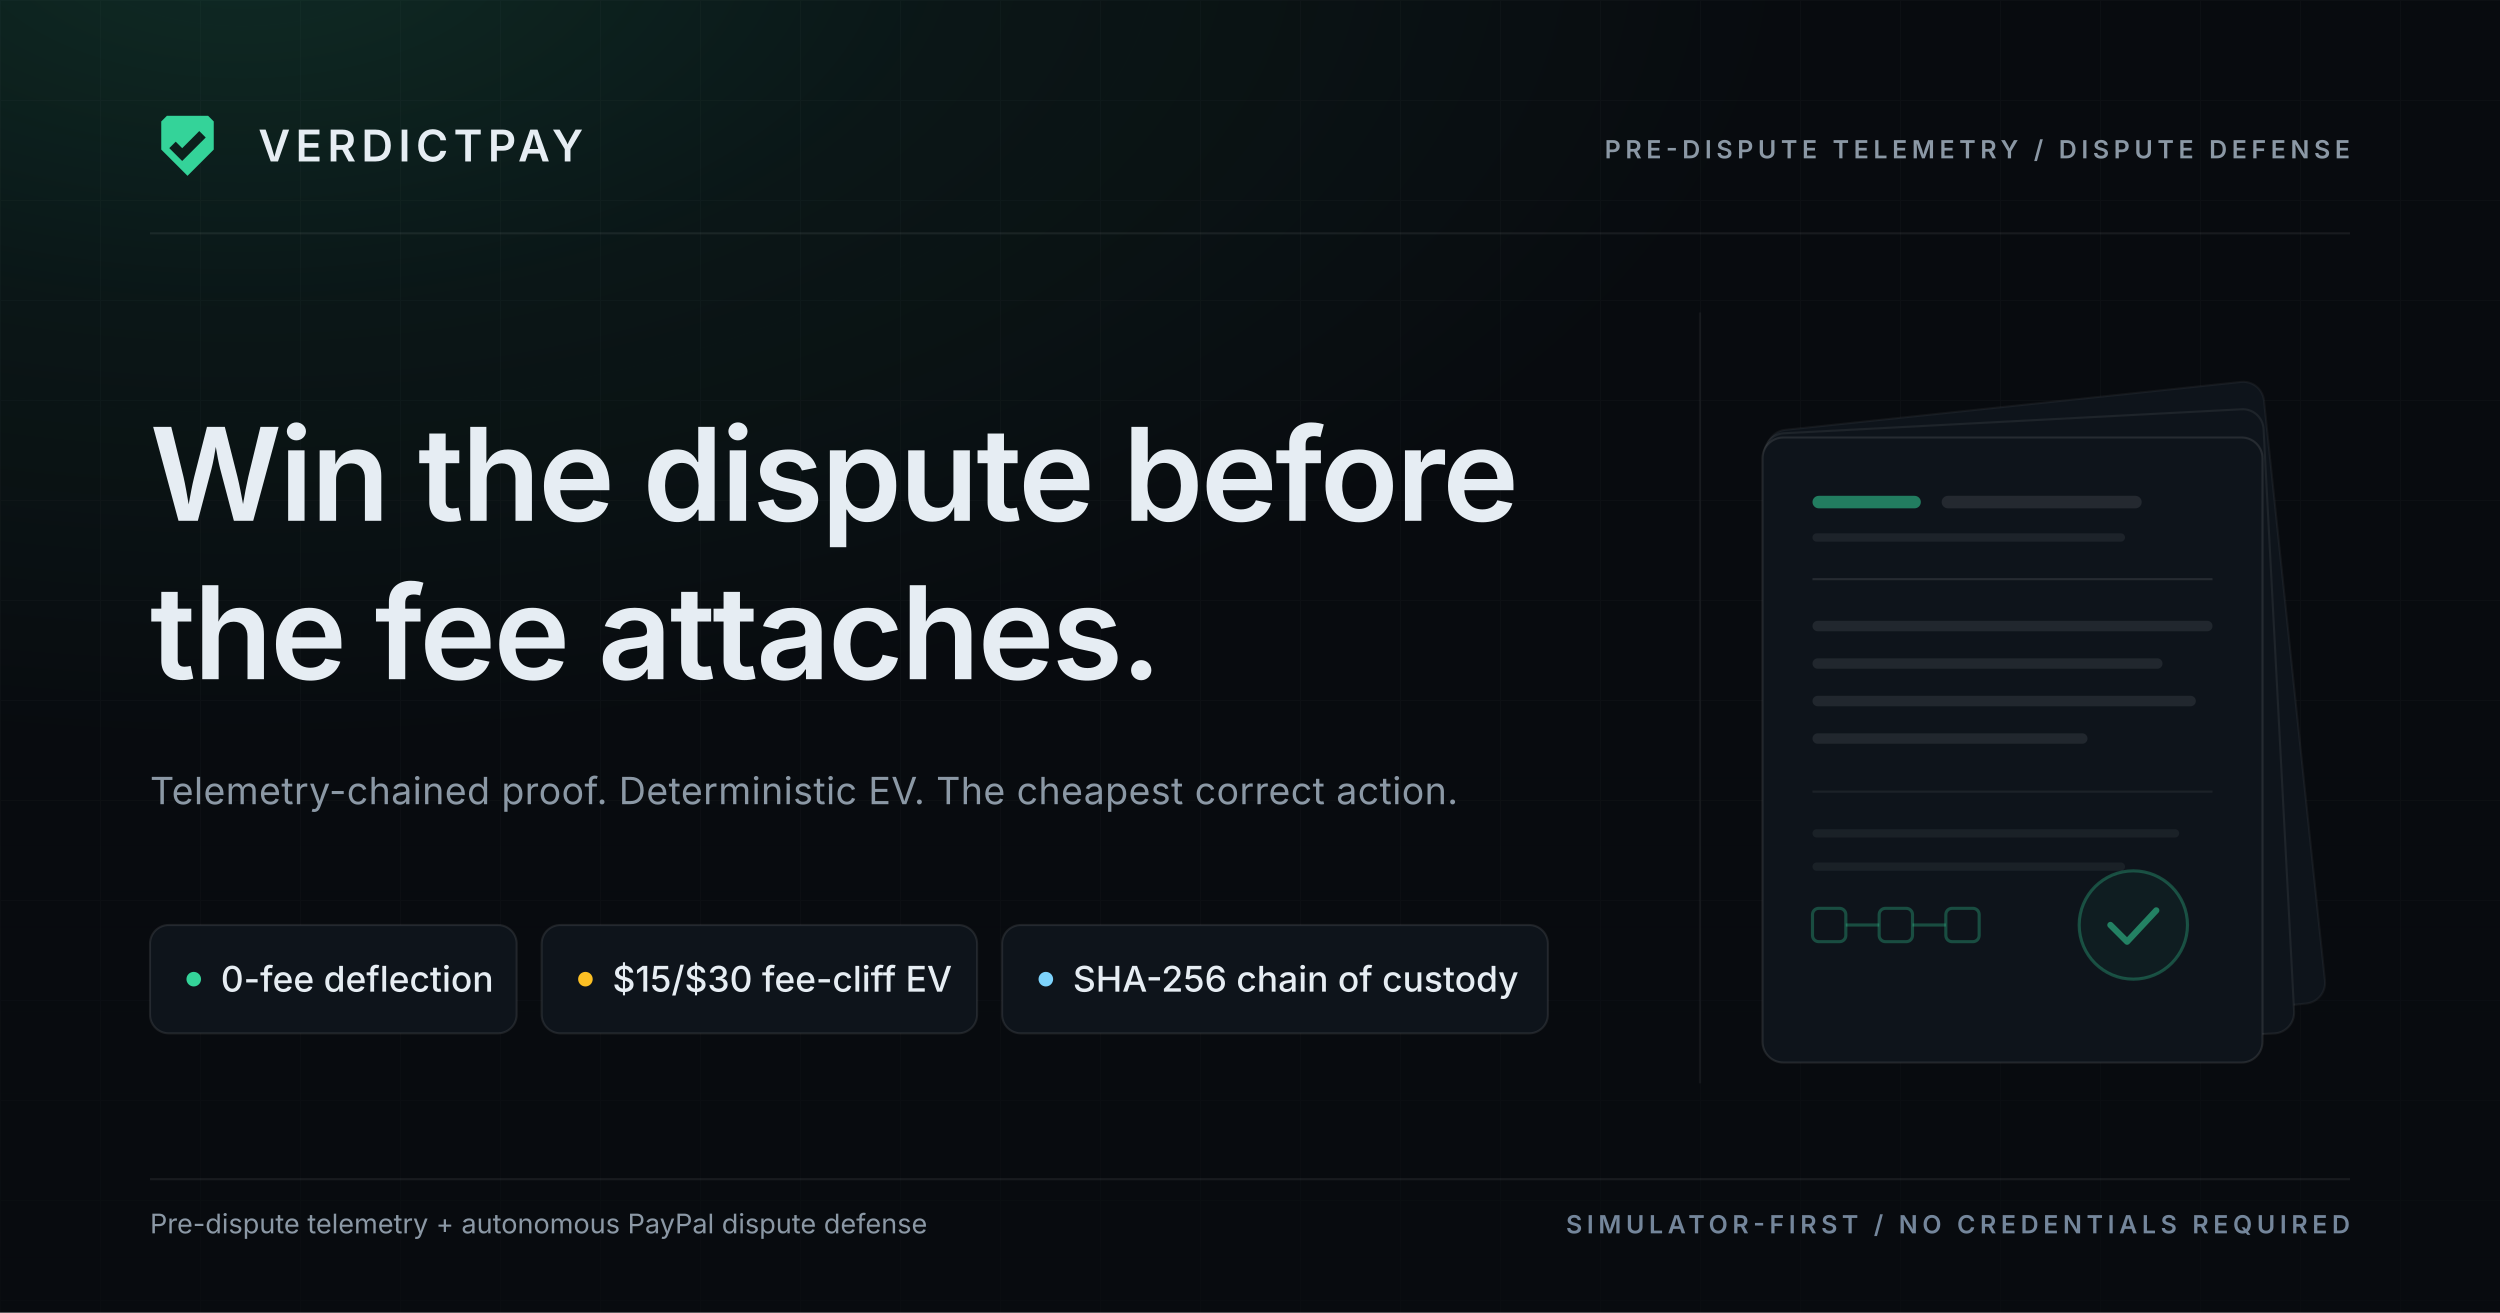
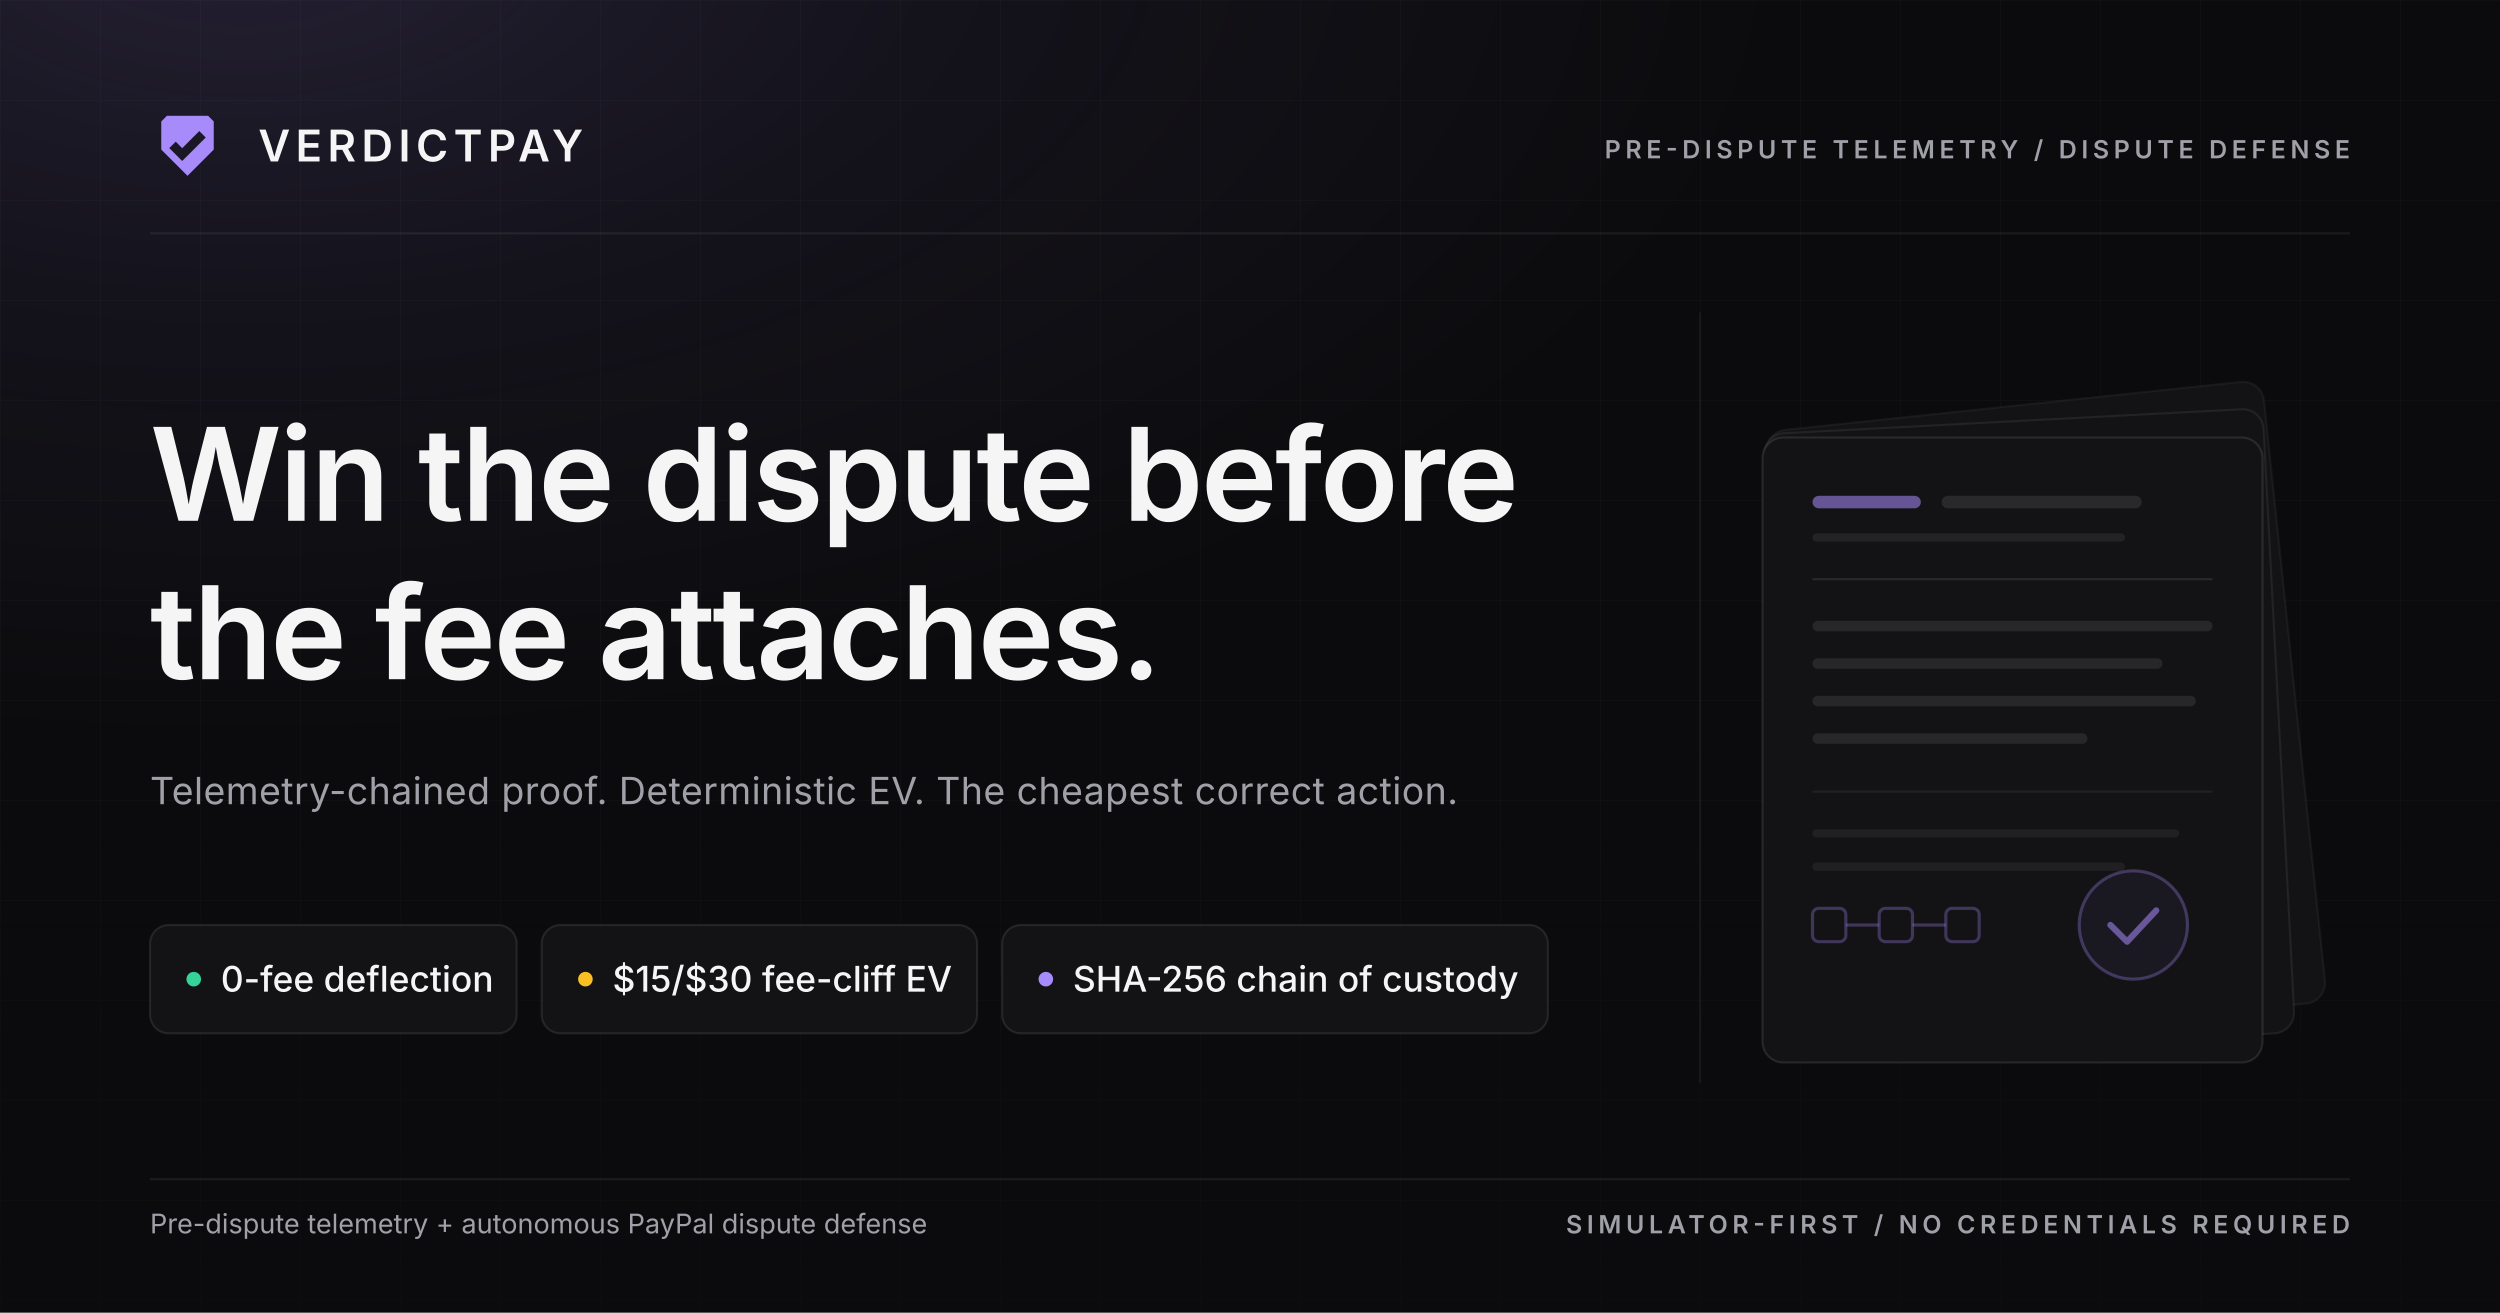
<svg xmlns="http://www.w3.org/2000/svg" viewBox="0 0 1200 630" width="1200" height="630" font-family="Inter, ui-sans-serif, system-ui, -apple-system, 'Segoe UI', Roboto, Arial, sans-serif">
  <defs>
    <pattern id="vp-grid" width="48" height="48" patternUnits="userSpaceOnUse">
      <path d="M48 0H0V48" fill="none" stroke="#FFFFFF" stroke-opacity="0.022" stroke-width="1" />
    </pattern>
    <radialGradient id="vp-glow" cx="0.1" cy="-0.05" r="0.62">
-       <stop offset="0" stop-color="#34D399" stop-opacity="0.16" />
-       <stop offset="0.45" stop-color="#34D399" stop-opacity="0.06" />
-       <stop offset="1" stop-color="#34D399" stop-opacity="0" />
+       <stop offset="0" stop-color="#a78bfa" stop-opacity="0.16" />
+       <stop offset="0.45" stop-color="#a78bfa" stop-opacity="0.06" />
+       <stop offset="1" stop-color="#a78bfa" stop-opacity="0" />
    </radialGradient>
    <linearGradient id="vp-floor" x1="0" y1="0" x2="0" y2="1">
-       <stop offset="0.55" stop-color="#080B0F" stop-opacity="0" />
-       <stop offset="1" stop-color="#080B0F" stop-opacity="0.65" />
+       <stop offset="0.55" stop-color="#0b0b0d" stop-opacity="0" />
+       <stop offset="1" stop-color="#0b0b0d" stop-opacity="0.65" />
    </linearGradient>
  </defs>
-   <rect width="1200" height="630" fill="#080B0F" />
+   <rect width="1200" height="630" fill="#0b0b0d" />
  <rect width="1200" height="630" fill="url(#vp-grid)" />
  <rect width="1200" height="630" fill="url(#vp-glow)" />
  <rect width="1200" height="630" fill="url(#vp-floor)" />
  <g>
-     <rect x="862" y="194" width="240" height="300" rx="10" fill="#0E141B" stroke="#FFFFFF" stroke-opacity="0.05" transform="rotate(-6 982 344)" />
-     <rect x="854" y="202" width="240" height="300" rx="10" fill="#0E141B" stroke="#FFFFFF" stroke-opacity="0.07" transform="rotate(-3 974 352)" />
-     <rect x="846" y="210" width="240" height="300" rx="10" fill="#0E141B" stroke="#FFFFFF" stroke-opacity="0.1" />
-     <rect x="870" y="238" width="52" height="6" rx="3" fill="#34D399" fill-opacity="0.55" />
-     <rect x="932" y="238" width="96" height="6" rx="3" fill="#E6EDF3" fill-opacity="0.1" />
-     <rect x="870" y="256" width="150" height="4" rx="2" fill="#E6EDF3" fill-opacity="0.07" />
+     <rect x="862" y="194" width="240" height="300" rx="10" fill="#131316" stroke="#FFFFFF" stroke-opacity="0.05" transform="rotate(-6 982 344)" />
+     <rect x="854" y="202" width="240" height="300" rx="10" fill="#131316" stroke="#FFFFFF" stroke-opacity="0.07" transform="rotate(-3 974 352)" />
+     <rect x="846" y="210" width="240" height="300" rx="10" fill="#131316" stroke="#FFFFFF" stroke-opacity="0.1" />
+     <rect x="870" y="238" width="52" height="6" rx="3" fill="#a78bfa" fill-opacity="0.55" />
+     <rect x="932" y="238" width="96" height="6" rx="3" fill="#f5f5f6" fill-opacity="0.1" />
+     <rect x="870" y="256" width="150" height="4" rx="2" fill="#f5f5f6" fill-opacity="0.07" />
    <path d="M870 278H1062" stroke="#FFFFFF" stroke-opacity="0.1" stroke-width="1" />
-     <rect x="870" y="298" width="192" height="5" rx="2.5" fill="#E6EDF3" fill-opacity="0.09" />
-     <rect x="870" y="316" width="168" height="5" rx="2.5" fill="#E6EDF3" fill-opacity="0.09" />
-     <rect x="870" y="334" width="184" height="5" rx="2.5" fill="#E6EDF3" fill-opacity="0.09" />
-     <rect x="870" y="352" width="132" height="5" rx="2.5" fill="#E6EDF3" fill-opacity="0.09" />
+     <rect x="870" y="298" width="192" height="5" rx="2.5" fill="#f5f5f6" fill-opacity="0.09" />
+     <rect x="870" y="316" width="168" height="5" rx="2.5" fill="#f5f5f6" fill-opacity="0.09" />
+     <rect x="870" y="334" width="184" height="5" rx="2.5" fill="#f5f5f6" fill-opacity="0.09" />
+     <rect x="870" y="352" width="132" height="5" rx="2.5" fill="#f5f5f6" fill-opacity="0.09" />
    <path d="M870 380H1062" stroke="#FFFFFF" stroke-opacity="0.06" stroke-width="1" />
-     <rect x="870" y="398" width="176" height="4" rx="2" fill="#E6EDF3" fill-opacity="0.06" />
-     <rect x="870" y="414" width="150" height="4" rx="2" fill="#E6EDF3" fill-opacity="0.06" />
-     <g stroke="#34D399" stroke-opacity="0.3" fill="none" stroke-width="1.5">
+     <rect x="870" y="398" width="176" height="4" rx="2" fill="#f5f5f6" fill-opacity="0.06" />
+     <rect x="870" y="414" width="150" height="4" rx="2" fill="#f5f5f6" fill-opacity="0.06" />
+     <g stroke="#a78bfa" stroke-opacity="0.3" fill="none" stroke-width="1.5">
      <rect x="870" y="436" width="16" height="16" rx="3" />
      <rect x="902" y="436" width="16" height="16" rx="3" />
      <rect x="934" y="436" width="16" height="16" rx="3" />
      <path d="M886 444H902" />
      <path d="M918 444H934" />
    </g>
-     <circle cx="1024" cy="444" r="26" fill="#34D399" fill-opacity="0.05" stroke="#34D399" stroke-opacity="0.3" stroke-width="1.5" />
-     <path d="M1013 444 l8 8 l14 -15" fill="none" stroke="#34D399" stroke-opacity="0.55" stroke-width="3" stroke-linecap="round" stroke-linejoin="round" />
+     <circle cx="1024" cy="444" r="26" fill="#a78bfa" fill-opacity="0.05" stroke="#a78bfa" stroke-opacity="0.3" stroke-width="1.5" />
+     <path d="M1013 444 l8 8 l14 -15" fill="none" stroke="#a78bfa" stroke-opacity="0.55" stroke-width="3" stroke-linecap="round" stroke-linejoin="round" />
  </g>
  <path d="M816 150V520" stroke="#FFFFFF" stroke-opacity="0.05" stroke-width="1" />
  <g transform="translate(72 52) scale(1.5)">
-     <path fill="#34D399" fill-rule="evenodd" d="M5.4 2.4H18.6L20.4 4.2V13.2L12 21.6L3.6 13.2V4.2Z M6.17 12.73L10.3 16.85L17.83 9.33L15.77 7.27L10.3 12.75L8.23 10.67Z" />
+     <path fill="#a78bfa" fill-rule="evenodd" d="M5.4 2.4H18.6L20.4 4.2V13.2L12 21.6L3.6 13.2V4.2Z M6.17 12.73L10.3 16.85L17.83 9.33L15.77 7.27L10.3 12.75L8.23 10.67Z" />
  </g>
-   <text x="124" y="77.5" fill="#E6EDF3" font-size="21" font-weight="600" letter-spacing="2.6">VERDICTPAY</text>
-   <text x="1128" y="76" fill="#8B98A5" font-size="12" font-weight="600" letter-spacing="2.2" text-anchor="end">PRE-DISPUTE TELEMETRY / DISPUTE DEFENSE</text>
+   <text x="124" y="77.5" fill="#f5f5f6" font-size="21" font-weight="600" letter-spacing="2.6">VERDICTPAY</text>
+   <text x="1128" y="76" fill="#a0a0a8" font-size="12" font-weight="600" letter-spacing="2.2" text-anchor="end">PRE-DISPUTE TELEMETRY / DISPUTE DEFENSE</text>
  <path d="M72 112H1128" stroke="#FFFFFF" stroke-opacity="0.07" stroke-width="1" />
-   <text x="72" y="250" fill="#E6EDF3" font-size="62" font-weight="600" letter-spacing="-1.1">Win the dispute before</text>
-   <text x="72" y="326" fill="#E6EDF3" font-size="62" font-weight="600" letter-spacing="-1.1">the fee attaches.</text>
-   <text x="72" y="386" fill="#8B98A5" font-size="18" letter-spacing="0.2">Telemetry-chained proof. Deterministic EV. The cheapest correct action.</text>
+   <text x="72" y="250" fill="#f5f5f6" font-size="62" font-weight="600" letter-spacing="-1.1">Win the dispute before</text>
+   <text x="72" y="326" fill="#f5f5f6" font-size="62" font-weight="600" letter-spacing="-1.1">the fee attaches.</text>
+   <text x="72" y="386" fill="#a0a0a8" font-size="18" letter-spacing="0.2">Telemetry-chained proof. Deterministic EV. The cheapest correct action.</text>
  <g>
-     <rect x="72" y="444" width="176" height="52" rx="9" fill="#0E141B" stroke="#FFFFFF" stroke-opacity="0.09" />
-     <circle cx="93" cy="470" r="3.5" fill="#34D399" />
-     <text x="106" y="476" fill="#E6EDF3" font-size="17" font-weight="500">0-fee deflection</text>
-     <rect x="260" y="444" width="209" height="52" rx="9" fill="#0E141B" stroke="#FFFFFF" stroke-opacity="0.09" />
-     <circle cx="281" cy="470" r="3.5" fill="#FBBF24" />
-     <text x="294" y="476" fill="#E6EDF3" font-size="17" font-weight="500">$15/$30 fee-cliff EV</text>
-     <rect x="481" y="444" width="262" height="52" rx="9" fill="#0E141B" stroke="#FFFFFF" stroke-opacity="0.09" />
-     <circle cx="502" cy="470" r="3.5" fill="#7DD3FC" />
-     <text x="515" y="476" fill="#E6EDF3" font-size="17" font-weight="500">SHA-256 chain of custody</text>
+     <rect x="72" y="444" width="176" height="52" rx="9" fill="#131316" stroke="#FFFFFF" stroke-opacity="0.09" />
+     <circle cx="93" cy="470" r="3.5" fill="#34d399" />
+     <text x="106" y="476" fill="#f5f5f6" font-size="17" font-weight="500">0-fee deflection</text>
+     <rect x="260" y="444" width="209" height="52" rx="9" fill="#131316" stroke="#FFFFFF" stroke-opacity="0.09" />
+     <circle cx="281" cy="470" r="3.5" fill="#fbbf24" />
+     <text x="294" y="476" fill="#f5f5f6" font-size="17" font-weight="500">$15/$30 fee-cliff EV</text>
+     <rect x="481" y="444" width="262" height="52" rx="9" fill="#131316" stroke="#FFFFFF" stroke-opacity="0.09" />
+     <circle cx="502" cy="470" r="3.5" fill="#a78bfa" />
+     <text x="515" y="476" fill="#f5f5f6" font-size="17" font-weight="500">SHA-256 chain of custody</text>
  </g>
  <path d="M72 566H1128" stroke="#FFFFFF" stroke-opacity="0.07" stroke-width="1" />
-   <text x="72" y="592" fill="#8B98A5" font-size="13">Pre-dispute telemetry + autonomous PayPal dispute defense</text>
-   <text x="1128" y="592" fill="#74869B" font-size="12" font-weight="600" letter-spacing="2.2" text-anchor="end">SIMULATOR-FIRST / NO CREDENTIALS REQUIRED</text>
+   <text x="72" y="592" fill="#a0a0a8" font-size="13">Pre-dispute telemetry + autonomous PayPal dispute defense</text>
+   <text x="1128" y="592" fill="#a0a0a8" font-size="12" font-weight="600" letter-spacing="2.2" text-anchor="end">SIMULATOR-FIRST / NO CREDENTIALS REQUIRED</text>
</svg>
